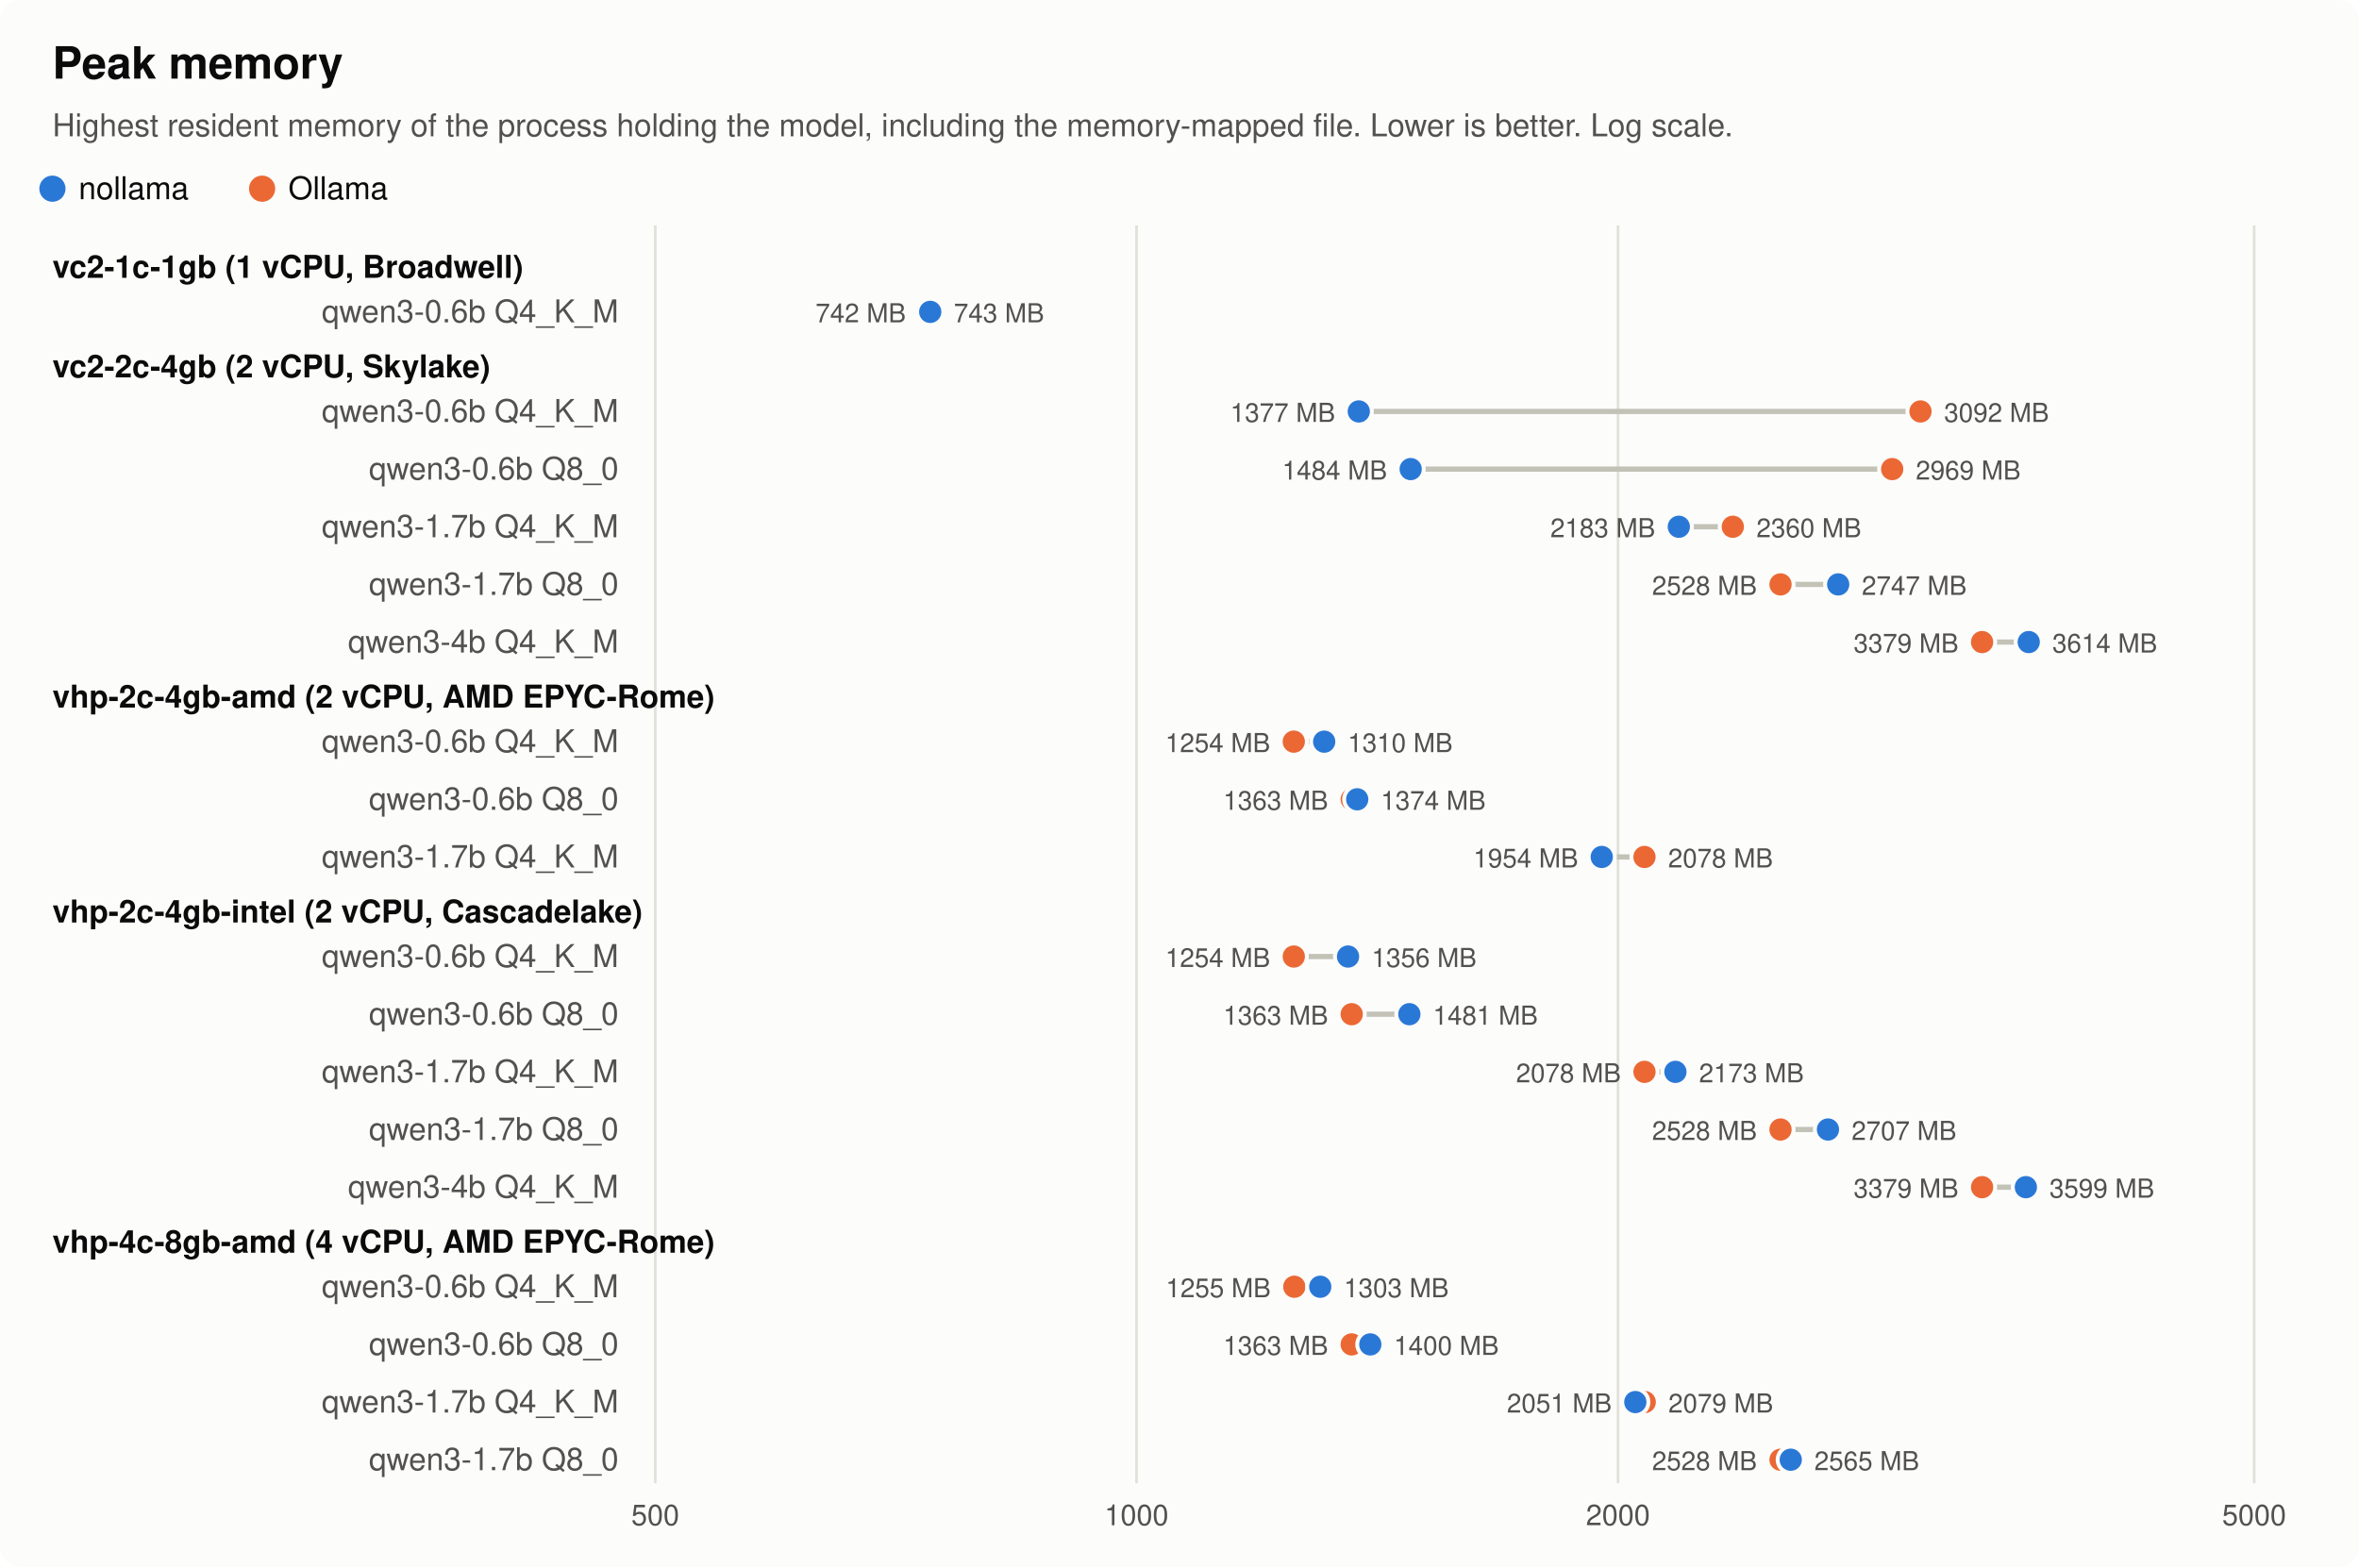
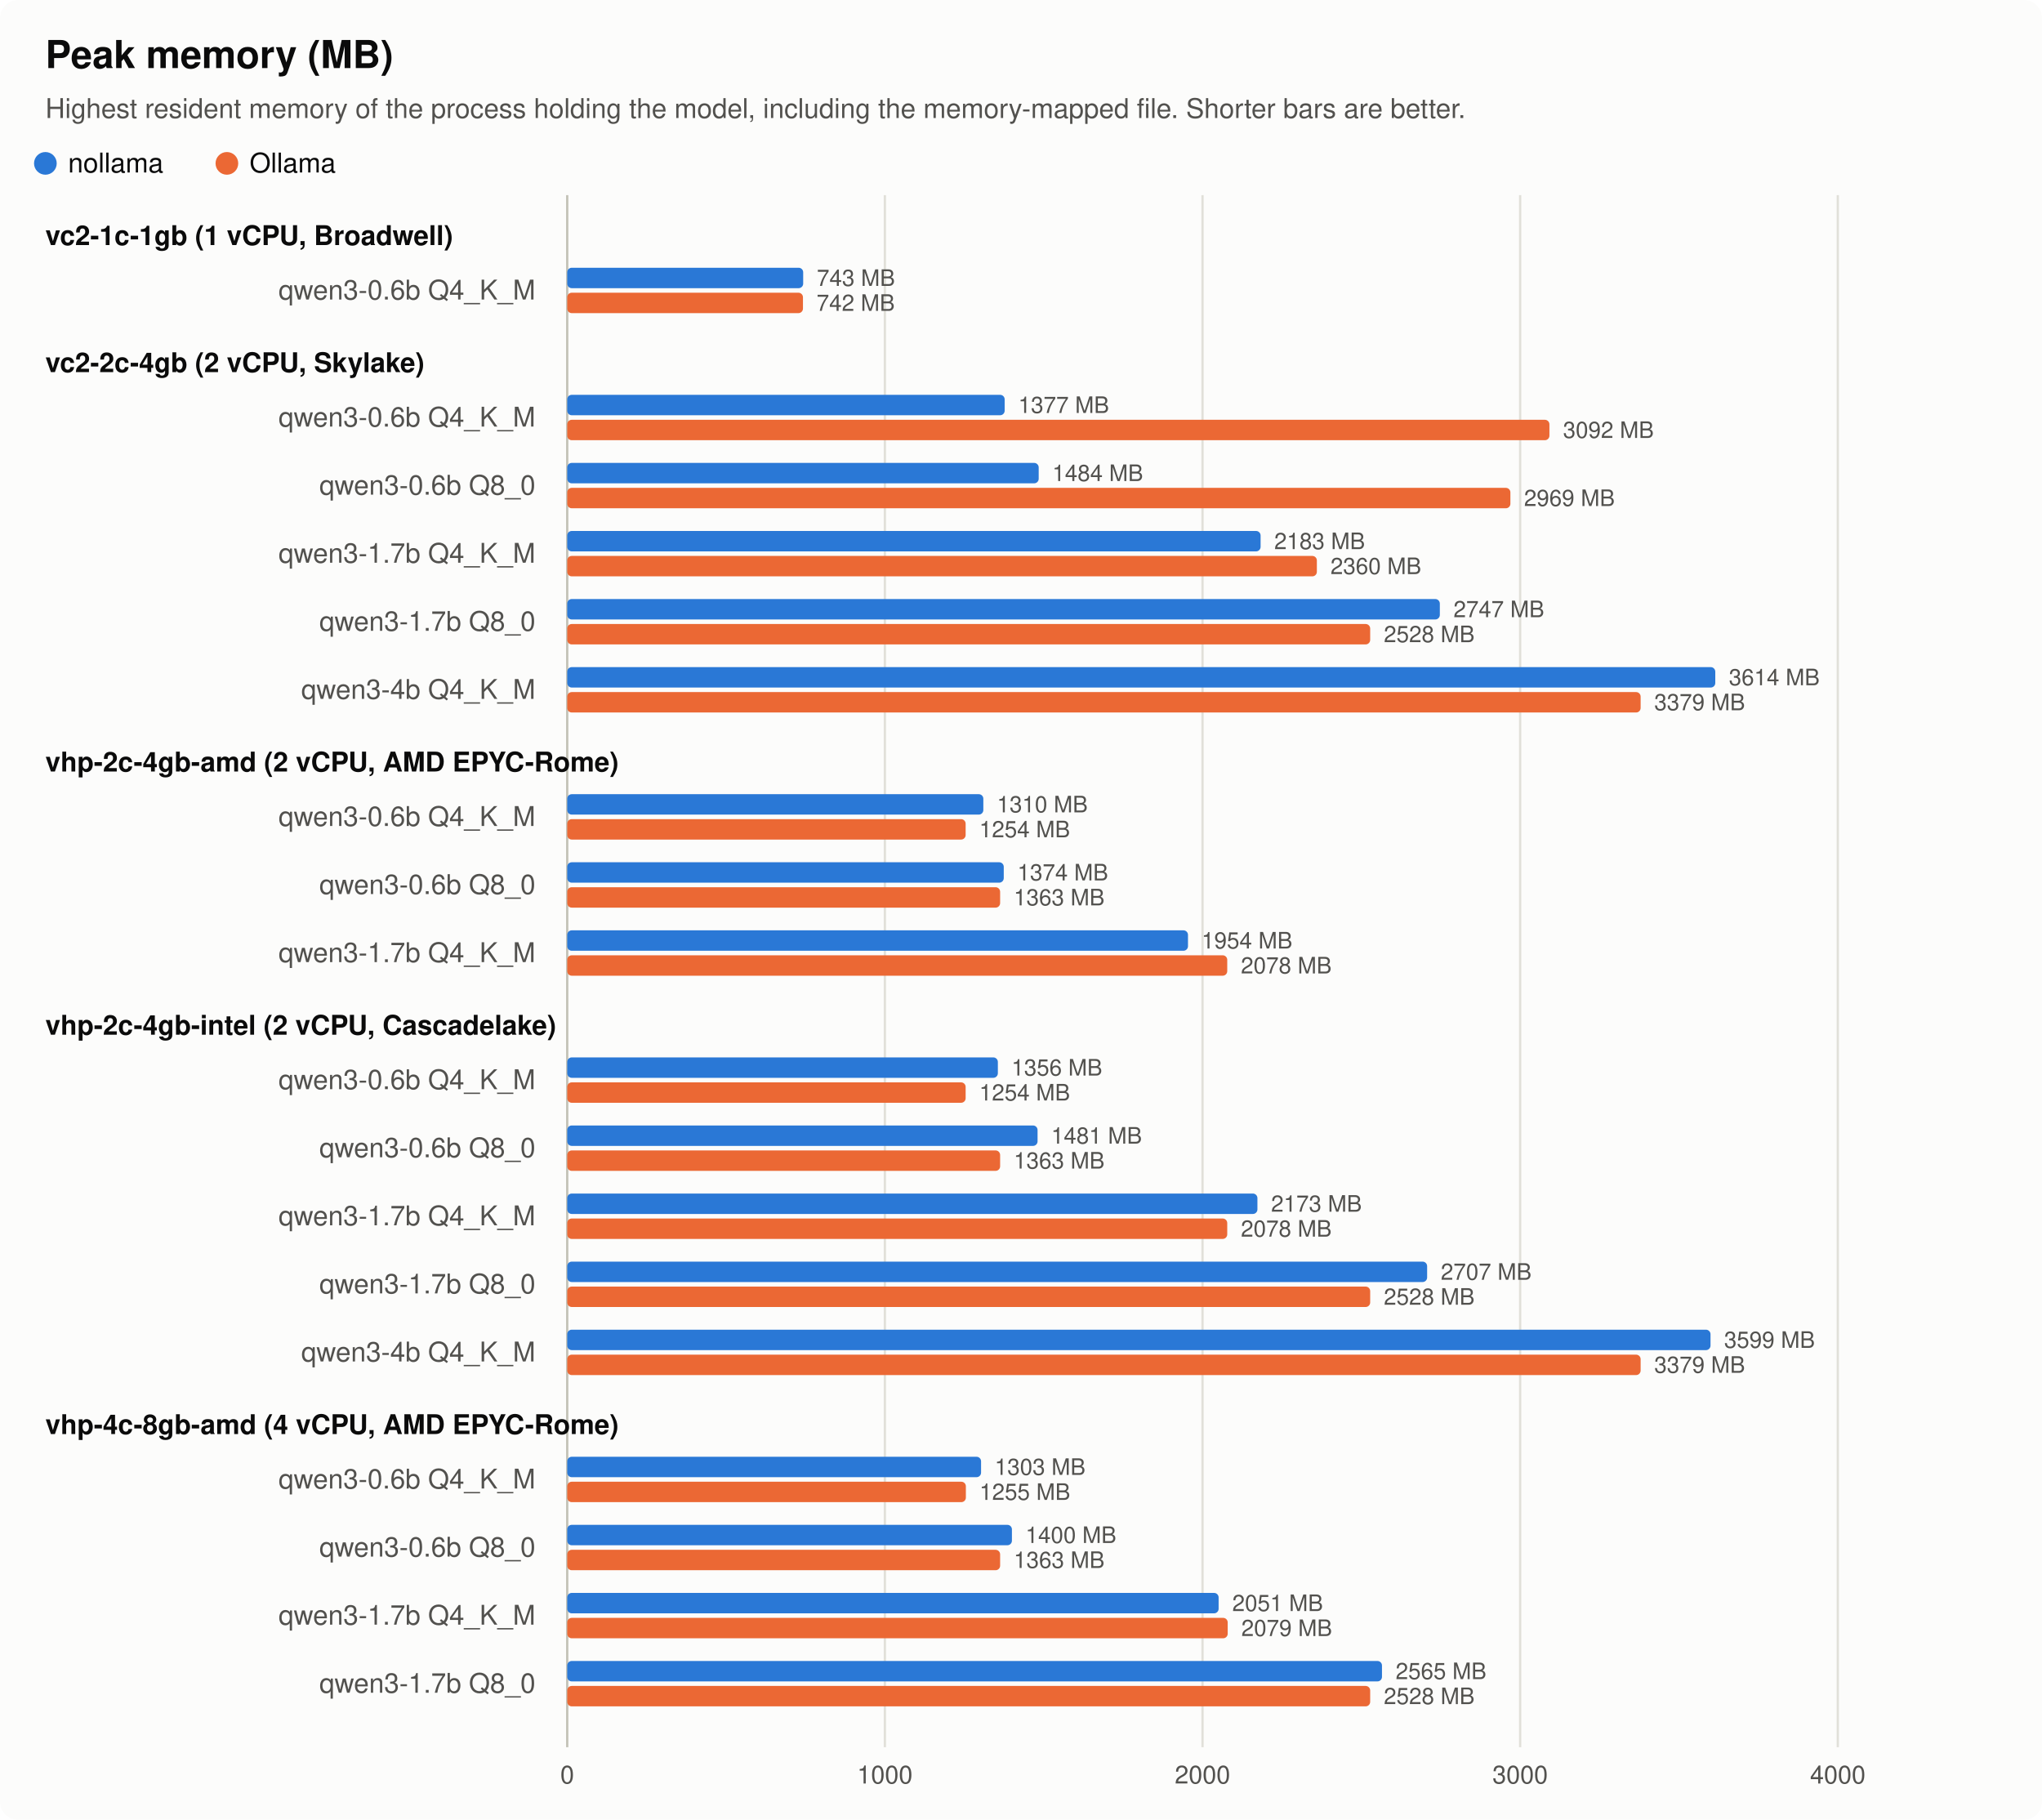
- <svg xmlns="http://www.w3.org/2000/svg" viewBox="0 0 900 598" width="900" height="598" role="img" aria-label="Peak memory: nollama and Ollama">
+ <svg xmlns="http://www.w3.org/2000/svg" viewBox="0 0 900 802" width="900" height="802" role="img" aria-label="Peak memory: nollama and Ollama">
  <style>
.bg{fill:#fcfcfb}.t1{fill:#0b0b0b}.t2{fill:#52514e}.grid{stroke:#e1e0d9}.axis{stroke:#c3c2b7}
.n{fill:#2a78d6}.o{fill:#eb6834}.tie{fill:#8a8984}.link{stroke:#c3c2b7}.band{fill:#f0efec}.ring{stroke:#fcfcfb}
@media (prefers-color-scheme: dark){.bg{fill:#1a1a19}.t1{fill:#f0efec}.t2{fill:#c3c2b7}.grid{stroke:#2c2c2a}
.axis{stroke:#383835}.n{fill:#3987e5}.o{fill:#d95926}.tie{fill:#8a8984}.link{stroke:#55544f}.band{fill:#2c2c2a}.ring{stroke:#1a1a19}}
text{font-family:-apple-system,BlinkMacSystemFont,"Segoe UI",Helvetica,Arial,sans-serif}
</style>
-   <rect class="bg" width="900" height="598" rx="8" />
-   <text x="20.0" y="30.0" class="t1" text-anchor="start" font-size="17" font-weight="600">Peak memory</text>
-   <text x="20.0" y="52.0" class="t2" text-anchor="start" font-size="12">Highest resident memory of the process holding the model, including the memory-mapped file. Lower is better. Log scale.</text>
+   <rect class="bg" width="900" height="802" rx="8" />
+   <text x="20.0" y="30.0" class="t1" text-anchor="start" font-size="17" font-weight="600">Peak memory (MB)</text>
+   <text x="20.0" y="52.0" class="t2" text-anchor="start" font-size="12">Highest resident memory of the process holding the model, including the memory-mapped file. Shorter bars are better.</text>
  <circle cx="20.0" cy="72.0" r="5" class="n" />
  <text x="30.0" y="76.0" class="t1" text-anchor="start" font-size="12">nollama</text>
  <circle cx="100.0" cy="72.0" r="5" class="o" />
  <text x="110.0" y="76.0" class="t1" text-anchor="start" font-size="12">Ollama</text>
-   <line class="grid" x1="250.0" x2="250.0" y1="86.0" y2="566.0" stroke-width="1" />
-   <text x="250.0" y="582.0" class="t2" text-anchor="middle" font-size="11">500</text>
-   <line class="grid" x1="433.6" x2="433.6" y1="86.0" y2="566.0" stroke-width="1" />
-   <text x="433.6" y="582.0" class="t2" text-anchor="middle" font-size="11">1000</text>
-   <line class="grid" x1="617.3" x2="617.3" y1="86.0" y2="566.0" stroke-width="1" />
-   <text x="617.3" y="582.0" class="t2" text-anchor="middle" font-size="11">2000</text>
-   <line class="grid" x1="860.0" x2="860.0" y1="86.0" y2="566.0" stroke-width="1" />
-   <text x="860.0" y="582.0" class="t2" text-anchor="middle" font-size="11">5000</text>
-   <text x="20.0" y="106.0" class="t1" text-anchor="start" font-size="12" font-weight="600">vc2-1c-1gb (1 vCPU, Broadwell)</text>
-   <text x="236.0" y="123.0" class="t2" text-anchor="end" font-size="12">qwen3-0.6b Q4_K_M</text>
-   <line class="link" x1="354.9" x2="354.6" y1="119.0" y2="119.0" stroke-width="2" />
-   <text x="345.6" y="123.0" class="t2" text-anchor="end" font-size="10">742 MB</text>
-   <text x="363.9" y="123.0" class="t2" text-anchor="start" font-size="10">743 MB</text>
-   <circle class="o ring" cx="354.6" cy="119.0" r="5" stroke-width="1.5" />
-   <circle class="n ring" cx="354.9" cy="119.0" r="5" stroke-width="1.5" />
-   <text x="20.0" y="144.0" class="t1" text-anchor="start" font-size="12" font-weight="600">vc2-2c-4gb (2 vCPU, Skylake)</text>
-   <text x="236.0" y="161.0" class="t2" text-anchor="end" font-size="12">qwen3-0.6b Q4_K_M</text>
-   <line class="link" x1="518.4" x2="732.7" y1="157.0" y2="157.0" stroke-width="2" />
-   <text x="509.4" y="161.0" class="t2" text-anchor="end" font-size="10">1377 MB</text>
-   <text x="741.7" y="161.0" class="t2" text-anchor="start" font-size="10">3092 MB</text>
-   <circle class="o ring" cx="732.7" cy="157.0" r="5" stroke-width="1.5" />
-   <circle class="n ring" cx="518.4" cy="157.0" r="5" stroke-width="1.5" />
-   <text x="236.0" y="183.0" class="t2" text-anchor="end" font-size="12">qwen3-0.6b Q8_0</text>
-   <line class="link" x1="538.2" x2="721.9" y1="179.0" y2="179.0" stroke-width="2" />
-   <text x="529.2" y="183.0" class="t2" text-anchor="end" font-size="10">1484 MB</text>
-   <text x="730.9" y="183.0" class="t2" text-anchor="start" font-size="10">2969 MB</text>
-   <circle class="o ring" cx="721.9" cy="179.0" r="5" stroke-width="1.5" />
-   <circle class="n ring" cx="538.2" cy="179.0" r="5" stroke-width="1.5" />
-   <text x="236.0" y="205.0" class="t2" text-anchor="end" font-size="12">qwen3-1.7b Q4_K_M</text>
-   <line class="link" x1="640.5" x2="661.1" y1="201.0" y2="201.0" stroke-width="2" />
-   <text x="631.5" y="205.0" class="t2" text-anchor="end" font-size="10">2183 MB</text>
-   <text x="670.1" y="205.0" class="t2" text-anchor="start" font-size="10">2360 MB</text>
-   <circle class="o ring" cx="661.1" cy="201.0" r="5" stroke-width="1.5" />
-   <circle class="n ring" cx="640.5" cy="201.0" r="5" stroke-width="1.5" />
-   <text x="236.0" y="227.0" class="t2" text-anchor="end" font-size="12">qwen3-1.7b Q8_0</text>
-   <line class="link" x1="701.3" x2="679.3" y1="223.0" y2="223.0" stroke-width="2" />
-   <text x="670.3" y="227.0" class="t2" text-anchor="end" font-size="10">2528 MB</text>
-   <text x="710.3" y="227.0" class="t2" text-anchor="start" font-size="10">2747 MB</text>
-   <circle class="o ring" cx="679.3" cy="223.0" r="5" stroke-width="1.5" />
-   <circle class="n ring" cx="701.3" cy="223.0" r="5" stroke-width="1.5" />
-   <text x="236.0" y="249.0" class="t2" text-anchor="end" font-size="12">qwen3-4b Q4_K_M</text>
-   <line class="link" x1="774.0" x2="756.2" y1="245.0" y2="245.0" stroke-width="2" />
-   <text x="747.2" y="249.0" class="t2" text-anchor="end" font-size="10">3379 MB</text>
-   <text x="783.0" y="249.0" class="t2" text-anchor="start" font-size="10">3614 MB</text>
-   <circle class="o ring" cx="756.2" cy="245.0" r="5" stroke-width="1.5" />
-   <circle class="n ring" cx="774.0" cy="245.0" r="5" stroke-width="1.5" />
-   <text x="20.0" y="270.0" class="t1" text-anchor="start" font-size="12" font-weight="600">vhp-2c-4gb-amd (2 vCPU, AMD EPYC-Rome)</text>
-   <text x="236.0" y="287.0" class="t2" text-anchor="end" font-size="12">qwen3-0.6b Q4_K_M</text>
-   <line class="link" x1="505.2" x2="493.6" y1="283.0" y2="283.0" stroke-width="2" />
-   <text x="484.6" y="287.0" class="t2" text-anchor="end" font-size="10">1254 MB</text>
-   <text x="514.2" y="287.0" class="t2" text-anchor="start" font-size="10">1310 MB</text>
-   <circle class="o ring" cx="493.6" cy="283.0" r="5" stroke-width="1.5" />
-   <circle class="n ring" cx="505.2" cy="283.0" r="5" stroke-width="1.5" />
-   <text x="236.0" y="309.0" class="t2" text-anchor="end" font-size="12">qwen3-0.6b Q8_0</text>
-   <line class="link" x1="517.8" x2="515.7" y1="305.0" y2="305.0" stroke-width="2" />
-   <text x="506.7" y="309.0" class="t2" text-anchor="end" font-size="10">1363 MB</text>
-   <text x="526.8" y="309.0" class="t2" text-anchor="start" font-size="10">1374 MB</text>
-   <circle class="o ring" cx="515.7" cy="305.0" r="5" stroke-width="1.5" />
-   <circle class="n ring" cx="517.8" cy="305.0" r="5" stroke-width="1.5" />
-   <text x="236.0" y="331.0" class="t2" text-anchor="end" font-size="12">qwen3-1.7b Q4_K_M</text>
-   <line class="link" x1="611.1" x2="627.4" y1="327.0" y2="327.0" stroke-width="2" />
-   <text x="602.1" y="331.0" class="t2" text-anchor="end" font-size="10">1954 MB</text>
-   <text x="636.4" y="331.0" class="t2" text-anchor="start" font-size="10">2078 MB</text>
-   <circle class="o ring" cx="627.4" cy="327.0" r="5" stroke-width="1.5" />
-   <circle class="n ring" cx="611.1" cy="327.0" r="5" stroke-width="1.5" />
-   <text x="20.0" y="352.0" class="t1" text-anchor="start" font-size="12" font-weight="600">vhp-2c-4gb-intel (2 vCPU, Cascadelake)</text>
-   <text x="236.0" y="369.0" class="t2" text-anchor="end" font-size="12">qwen3-0.6b Q4_K_M</text>
-   <line class="link" x1="514.3" x2="493.6" y1="365.0" y2="365.0" stroke-width="2" />
-   <text x="484.6" y="369.0" class="t2" text-anchor="end" font-size="10">1254 MB</text>
-   <text x="523.3" y="369.0" class="t2" text-anchor="start" font-size="10">1356 MB</text>
-   <circle class="o ring" cx="493.6" cy="365.0" r="5" stroke-width="1.5" />
-   <circle class="n ring" cx="514.3" cy="365.0" r="5" stroke-width="1.5" />
-   <text x="236.0" y="391.0" class="t2" text-anchor="end" font-size="12">qwen3-0.6b Q8_0</text>
-   <line class="link" x1="537.7" x2="515.7" y1="387.0" y2="387.0" stroke-width="2" />
-   <text x="506.7" y="391.0" class="t2" text-anchor="end" font-size="10">1363 MB</text>
-   <text x="546.7" y="391.0" class="t2" text-anchor="start" font-size="10">1481 MB</text>
-   <circle class="o ring" cx="515.7" cy="387.0" r="5" stroke-width="1.5" />
-   <circle class="n ring" cx="537.7" cy="387.0" r="5" stroke-width="1.5" />
-   <text x="236.0" y="413.0" class="t2" text-anchor="end" font-size="12">qwen3-1.7b Q4_K_M</text>
-   <line class="link" x1="639.2" x2="627.4" y1="409.0" y2="409.0" stroke-width="2" />
-   <text x="618.4" y="413.0" class="t2" text-anchor="end" font-size="10">2078 MB</text>
-   <text x="648.2" y="413.0" class="t2" text-anchor="start" font-size="10">2173 MB</text>
-   <circle class="o ring" cx="627.4" cy="409.0" r="5" stroke-width="1.5" />
-   <circle class="n ring" cx="639.2" cy="409.0" r="5" stroke-width="1.5" />
-   <text x="236.0" y="435.0" class="t2" text-anchor="end" font-size="12">qwen3-1.7b Q8_0</text>
-   <line class="link" x1="697.4" x2="679.3" y1="431.0" y2="431.0" stroke-width="2" />
-   <text x="670.3" y="435.0" class="t2" text-anchor="end" font-size="10">2528 MB</text>
-   <text x="706.4" y="435.0" class="t2" text-anchor="start" font-size="10">2707 MB</text>
-   <circle class="o ring" cx="679.3" cy="431.0" r="5" stroke-width="1.5" />
-   <circle class="n ring" cx="697.4" cy="431.0" r="5" stroke-width="1.5" />
-   <text x="236.0" y="457.0" class="t2" text-anchor="end" font-size="12">qwen3-4b Q4_K_M</text>
-   <line class="link" x1="772.9" x2="756.2" y1="453.0" y2="453.0" stroke-width="2" />
-   <text x="747.2" y="457.0" class="t2" text-anchor="end" font-size="10">3379 MB</text>
-   <text x="781.9" y="457.0" class="t2" text-anchor="start" font-size="10">3599 MB</text>
-   <circle class="o ring" cx="756.2" cy="453.0" r="5" stroke-width="1.5" />
-   <circle class="n ring" cx="772.9" cy="453.0" r="5" stroke-width="1.5" />
-   <text x="20.0" y="478.0" class="t1" text-anchor="start" font-size="12" font-weight="600">vhp-4c-8gb-amd (4 vCPU, AMD EPYC-Rome)</text>
-   <text x="236.0" y="495.0" class="t2" text-anchor="end" font-size="12">qwen3-0.6b Q4_K_M</text>
-   <line class="link" x1="503.7" x2="493.8" y1="491.0" y2="491.0" stroke-width="2" />
-   <text x="484.8" y="495.0" class="t2" text-anchor="end" font-size="10">1255 MB</text>
-   <text x="512.7" y="495.0" class="t2" text-anchor="start" font-size="10">1303 MB</text>
-   <circle class="o ring" cx="493.8" cy="491.0" r="5" stroke-width="1.5" />
-   <circle class="n ring" cx="503.7" cy="491.0" r="5" stroke-width="1.5" />
-   <text x="236.0" y="517.0" class="t2" text-anchor="end" font-size="12">qwen3-0.6b Q8_0</text>
-   <line class="link" x1="522.8" x2="515.7" y1="513.0" y2="513.0" stroke-width="2" />
-   <text x="506.7" y="517.0" class="t2" text-anchor="end" font-size="10">1363 MB</text>
-   <text x="531.8" y="517.0" class="t2" text-anchor="start" font-size="10">1400 MB</text>
-   <circle class="o ring" cx="515.7" cy="513.0" r="5" stroke-width="1.5" />
-   <circle class="n ring" cx="522.8" cy="513.0" r="5" stroke-width="1.5" />
-   <text x="236.0" y="539.0" class="t2" text-anchor="end" font-size="12">qwen3-1.7b Q4_K_M</text>
-   <line class="link" x1="623.9" x2="627.5" y1="535.0" y2="535.0" stroke-width="2" />
-   <text x="614.9" y="539.0" class="t2" text-anchor="end" font-size="10">2051 MB</text>
-   <text x="636.5" y="539.0" class="t2" text-anchor="start" font-size="10">2079 MB</text>
-   <circle class="o ring" cx="627.5" cy="535.0" r="5" stroke-width="1.5" />
-   <circle class="n ring" cx="623.9" cy="535.0" r="5" stroke-width="1.5" />
-   <text x="236.0" y="561.0" class="t2" text-anchor="end" font-size="12">qwen3-1.7b Q8_0</text>
-   <line class="link" x1="683.2" x2="679.3" y1="557.0" y2="557.0" stroke-width="2" />
-   <text x="670.3" y="561.0" class="t2" text-anchor="end" font-size="10">2528 MB</text>
-   <text x="692.2" y="561.0" class="t2" text-anchor="start" font-size="10">2565 MB</text>
-   <circle class="o ring" cx="679.3" cy="557.0" r="5" stroke-width="1.5" />
-   <circle class="n ring" cx="683.2" cy="557.0" r="5" stroke-width="1.5" />
+   <line class="axis" x1="250.0" x2="250.0" y1="86.0" y2="770.0" stroke-width="1" />
+   <text x="250.0" y="786.0" class="t2" text-anchor="middle" font-size="11">0</text>
+   <line class="grid" x1="390.0" x2="390.0" y1="86.0" y2="770.0" stroke-width="1" />
+   <text x="390.0" y="786.0" class="t2" text-anchor="middle" font-size="11">1000</text>
+   <line class="grid" x1="530.0" x2="530.0" y1="86.0" y2="770.0" stroke-width="1" />
+   <text x="530.0" y="786.0" class="t2" text-anchor="middle" font-size="11">2000</text>
+   <line class="grid" x1="670.0" x2="670.0" y1="86.0" y2="770.0" stroke-width="1" />
+   <text x="670.0" y="786.0" class="t2" text-anchor="middle" font-size="11">3000</text>
+   <line class="grid" x1="810.0" x2="810.0" y1="86.0" y2="770.0" stroke-width="1" />
+   <text x="810.0" y="786.0" class="t2" text-anchor="middle" font-size="11">4000</text>
+   <text x="20.0" y="108.0" class="t1" text-anchor="start" font-size="12" font-weight="600">vc2-1c-1gb (1 vCPU, Broadwell)</text>
+   <text x="236.0" y="132.0" class="t2" text-anchor="end" font-size="12">qwen3-0.6b Q4_K_M</text>
+   <rect class="n" x="250.0" y="118.0" width="104.0" height="9.0" rx="2" />
+   <text x="360.0" y="126.0" class="t2" text-anchor="start" font-size="10">743 MB</text>
+   <rect class="o" x="250.0" y="129.0" width="103.9" height="9.0" rx="2" />
+   <text x="359.9" y="137.0" class="t2" text-anchor="start" font-size="10">742 MB</text>
+   <text x="20.0" y="164.0" class="t1" text-anchor="start" font-size="12" font-weight="600">vc2-2c-4gb (2 vCPU, Skylake)</text>
+   <text x="236.0" y="188.0" class="t2" text-anchor="end" font-size="12">qwen3-0.6b Q4_K_M</text>
+   <rect class="n" x="250.0" y="174.0" width="192.8" height="9.0" rx="2" />
+   <text x="448.8" y="182.0" class="t2" text-anchor="start" font-size="10">1377 MB</text>
+   <rect class="o" x="250.0" y="185.0" width="432.9" height="9.0" rx="2" />
+   <text x="688.9" y="193.0" class="t2" text-anchor="start" font-size="10">3092 MB</text>
+   <text x="236.0" y="218.0" class="t2" text-anchor="end" font-size="12">qwen3-0.6b Q8_0</text>
+   <rect class="n" x="250.0" y="204.0" width="207.8" height="9.0" rx="2" />
+   <text x="463.8" y="212.0" class="t2" text-anchor="start" font-size="10">1484 MB</text>
+   <rect class="o" x="250.0" y="215.0" width="415.7" height="9.0" rx="2" />
+   <text x="671.7" y="223.0" class="t2" text-anchor="start" font-size="10">2969 MB</text>
+   <text x="236.0" y="248.0" class="t2" text-anchor="end" font-size="12">qwen3-1.7b Q4_K_M</text>
+   <rect class="n" x="250.0" y="234.0" width="305.6" height="9.0" rx="2" />
+   <text x="561.6" y="242.0" class="t2" text-anchor="start" font-size="10">2183 MB</text>
+   <rect class="o" x="250.0" y="245.0" width="330.4" height="9.0" rx="2" />
+   <text x="586.4" y="253.0" class="t2" text-anchor="start" font-size="10">2360 MB</text>
+   <text x="236.0" y="278.0" class="t2" text-anchor="end" font-size="12">qwen3-1.7b Q8_0</text>
+   <rect class="n" x="250.0" y="264.0" width="384.6" height="9.0" rx="2" />
+   <text x="640.6" y="272.0" class="t2" text-anchor="start" font-size="10">2747 MB</text>
+   <rect class="o" x="250.0" y="275.0" width="353.9" height="9.0" rx="2" />
+   <text x="609.9" y="283.0" class="t2" text-anchor="start" font-size="10">2528 MB</text>
+   <text x="236.0" y="308.0" class="t2" text-anchor="end" font-size="12">qwen3-4b Q4_K_M</text>
+   <rect class="n" x="250.0" y="294.0" width="506.0" height="9.0" rx="2" />
+   <text x="762.0" y="302.0" class="t2" text-anchor="start" font-size="10">3614 MB</text>
+   <rect class="o" x="250.0" y="305.0" width="473.1" height="9.0" rx="2" />
+   <text x="729.1" y="313.0" class="t2" text-anchor="start" font-size="10">3379 MB</text>
+   <text x="20.0" y="340.0" class="t1" text-anchor="start" font-size="12" font-weight="600">vhp-2c-4gb-amd (2 vCPU, AMD EPYC-Rome)</text>
+   <text x="236.0" y="364.0" class="t2" text-anchor="end" font-size="12">qwen3-0.6b Q4_K_M</text>
+   <rect class="n" x="250.0" y="350.0" width="183.4" height="9.0" rx="2" />
+   <text x="439.4" y="358.0" class="t2" text-anchor="start" font-size="10">1310 MB</text>
+   <rect class="o" x="250.0" y="361.0" width="175.6" height="9.0" rx="2" />
+   <text x="431.6" y="369.0" class="t2" text-anchor="start" font-size="10">1254 MB</text>
+   <text x="236.0" y="394.0" class="t2" text-anchor="end" font-size="12">qwen3-0.6b Q8_0</text>
+   <rect class="n" x="250.0" y="380.0" width="192.4" height="9.0" rx="2" />
+   <text x="448.4" y="388.0" class="t2" text-anchor="start" font-size="10">1374 MB</text>
+   <rect class="o" x="250.0" y="391.0" width="190.8" height="9.0" rx="2" />
+   <text x="446.8" y="399.0" class="t2" text-anchor="start" font-size="10">1363 MB</text>
+   <text x="236.0" y="424.0" class="t2" text-anchor="end" font-size="12">qwen3-1.7b Q4_K_M</text>
+   <rect class="n" x="250.0" y="410.0" width="273.6" height="9.0" rx="2" />
+   <text x="529.6" y="418.0" class="t2" text-anchor="start" font-size="10">1954 MB</text>
+   <rect class="o" x="250.0" y="421.0" width="290.9" height="9.0" rx="2" />
+   <text x="546.9" y="429.0" class="t2" text-anchor="start" font-size="10">2078 MB</text>
+   <text x="20.0" y="456.0" class="t1" text-anchor="start" font-size="12" font-weight="600">vhp-2c-4gb-intel (2 vCPU, Cascadelake)</text>
+   <text x="236.0" y="480.0" class="t2" text-anchor="end" font-size="12">qwen3-0.6b Q4_K_M</text>
+   <rect class="n" x="250.0" y="466.0" width="189.8" height="9.0" rx="2" />
+   <text x="445.8" y="474.0" class="t2" text-anchor="start" font-size="10">1356 MB</text>
+   <rect class="o" x="250.0" y="477.0" width="175.6" height="9.0" rx="2" />
+   <text x="431.6" y="485.0" class="t2" text-anchor="start" font-size="10">1254 MB</text>
+   <text x="236.0" y="510.0" class="t2" text-anchor="end" font-size="12">qwen3-0.6b Q8_0</text>
+   <rect class="n" x="250.0" y="496.0" width="207.3" height="9.0" rx="2" />
+   <text x="463.3" y="504.0" class="t2" text-anchor="start" font-size="10">1481 MB</text>
+   <rect class="o" x="250.0" y="507.0" width="190.8" height="9.0" rx="2" />
+   <text x="446.8" y="515.0" class="t2" text-anchor="start" font-size="10">1363 MB</text>
+   <text x="236.0" y="540.0" class="t2" text-anchor="end" font-size="12">qwen3-1.7b Q4_K_M</text>
+   <rect class="n" x="250.0" y="526.0" width="304.2" height="9.0" rx="2" />
+   <text x="560.2" y="534.0" class="t2" text-anchor="start" font-size="10">2173 MB</text>
+   <rect class="o" x="250.0" y="537.0" width="290.9" height="9.0" rx="2" />
+   <text x="546.9" y="545.0" class="t2" text-anchor="start" font-size="10">2078 MB</text>
+   <text x="236.0" y="570.0" class="t2" text-anchor="end" font-size="12">qwen3-1.7b Q8_0</text>
+   <rect class="n" x="250.0" y="556.0" width="379.0" height="9.0" rx="2" />
+   <text x="635.0" y="564.0" class="t2" text-anchor="start" font-size="10">2707 MB</text>
+   <rect class="o" x="250.0" y="567.0" width="353.9" height="9.0" rx="2" />
+   <text x="609.9" y="575.0" class="t2" text-anchor="start" font-size="10">2528 MB</text>
+   <text x="236.0" y="600.0" class="t2" text-anchor="end" font-size="12">qwen3-4b Q4_K_M</text>
+   <rect class="n" x="250.0" y="586.0" width="503.9" height="9.0" rx="2" />
+   <text x="759.9" y="594.0" class="t2" text-anchor="start" font-size="10">3599 MB</text>
+   <rect class="o" x="250.0" y="597.0" width="473.1" height="9.0" rx="2" />
+   <text x="729.1" y="605.0" class="t2" text-anchor="start" font-size="10">3379 MB</text>
+   <text x="20.0" y="632.0" class="t1" text-anchor="start" font-size="12" font-weight="600">vhp-4c-8gb-amd (4 vCPU, AMD EPYC-Rome)</text>
+   <text x="236.0" y="656.0" class="t2" text-anchor="end" font-size="12">qwen3-0.6b Q4_K_M</text>
+   <rect class="n" x="250.0" y="642.0" width="182.4" height="9.0" rx="2" />
+   <text x="438.4" y="650.0" class="t2" text-anchor="start" font-size="10">1303 MB</text>
+   <rect class="o" x="250.0" y="653.0" width="175.7" height="9.0" rx="2" />
+   <text x="431.7" y="661.0" class="t2" text-anchor="start" font-size="10">1255 MB</text>
+   <text x="236.0" y="686.0" class="t2" text-anchor="end" font-size="12">qwen3-0.6b Q8_0</text>
+   <rect class="n" x="250.0" y="672.0" width="196.0" height="9.0" rx="2" />
+   <text x="452.0" y="680.0" class="t2" text-anchor="start" font-size="10">1400 MB</text>
+   <rect class="o" x="250.0" y="683.0" width="190.8" height="9.0" rx="2" />
+   <text x="446.8" y="691.0" class="t2" text-anchor="start" font-size="10">1363 MB</text>
+   <text x="236.0" y="716.0" class="t2" text-anchor="end" font-size="12">qwen3-1.7b Q4_K_M</text>
+   <rect class="n" x="250.0" y="702.0" width="287.1" height="9.0" rx="2" />
+   <text x="543.1" y="710.0" class="t2" text-anchor="start" font-size="10">2051 MB</text>
+   <rect class="o" x="250.0" y="713.0" width="291.1" height="9.0" rx="2" />
+   <text x="547.1" y="721.0" class="t2" text-anchor="start" font-size="10">2079 MB</text>
+   <text x="236.0" y="746.0" class="t2" text-anchor="end" font-size="12">qwen3-1.7b Q8_0</text>
+   <rect class="n" x="250.0" y="732.0" width="359.1" height="9.0" rx="2" />
+   <text x="615.1" y="740.0" class="t2" text-anchor="start" font-size="10">2565 MB</text>
+   <rect class="o" x="250.0" y="743.0" width="353.9" height="9.0" rx="2" />
+   <text x="609.9" y="751.0" class="t2" text-anchor="start" font-size="10">2528 MB</text>
</svg>
